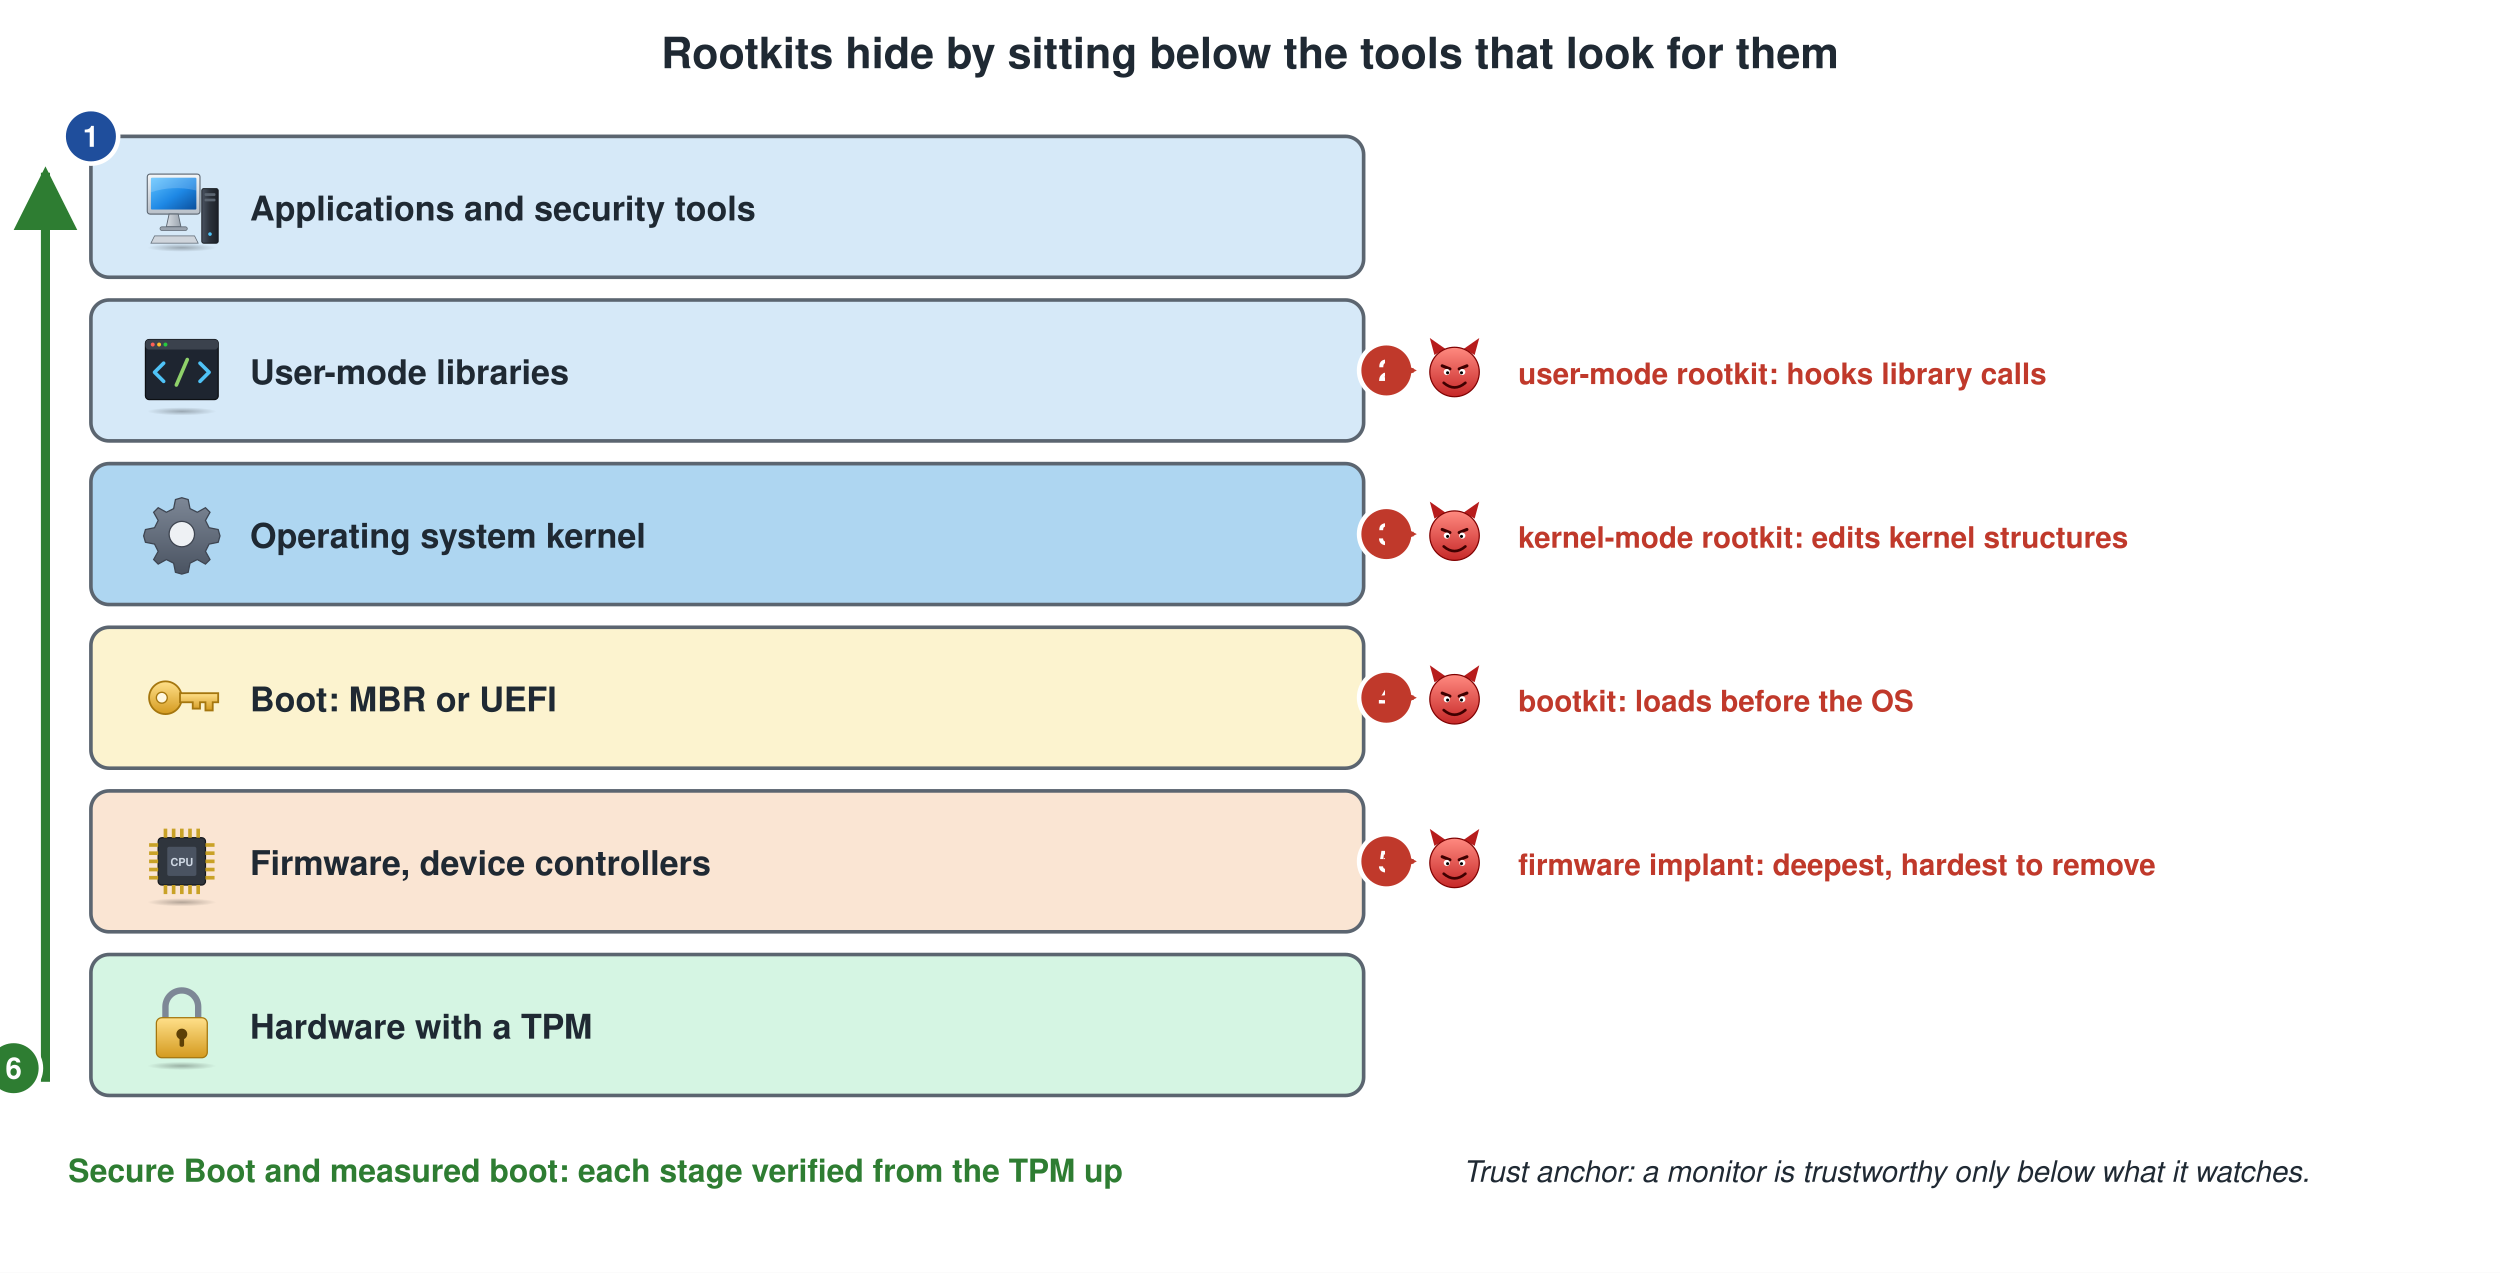
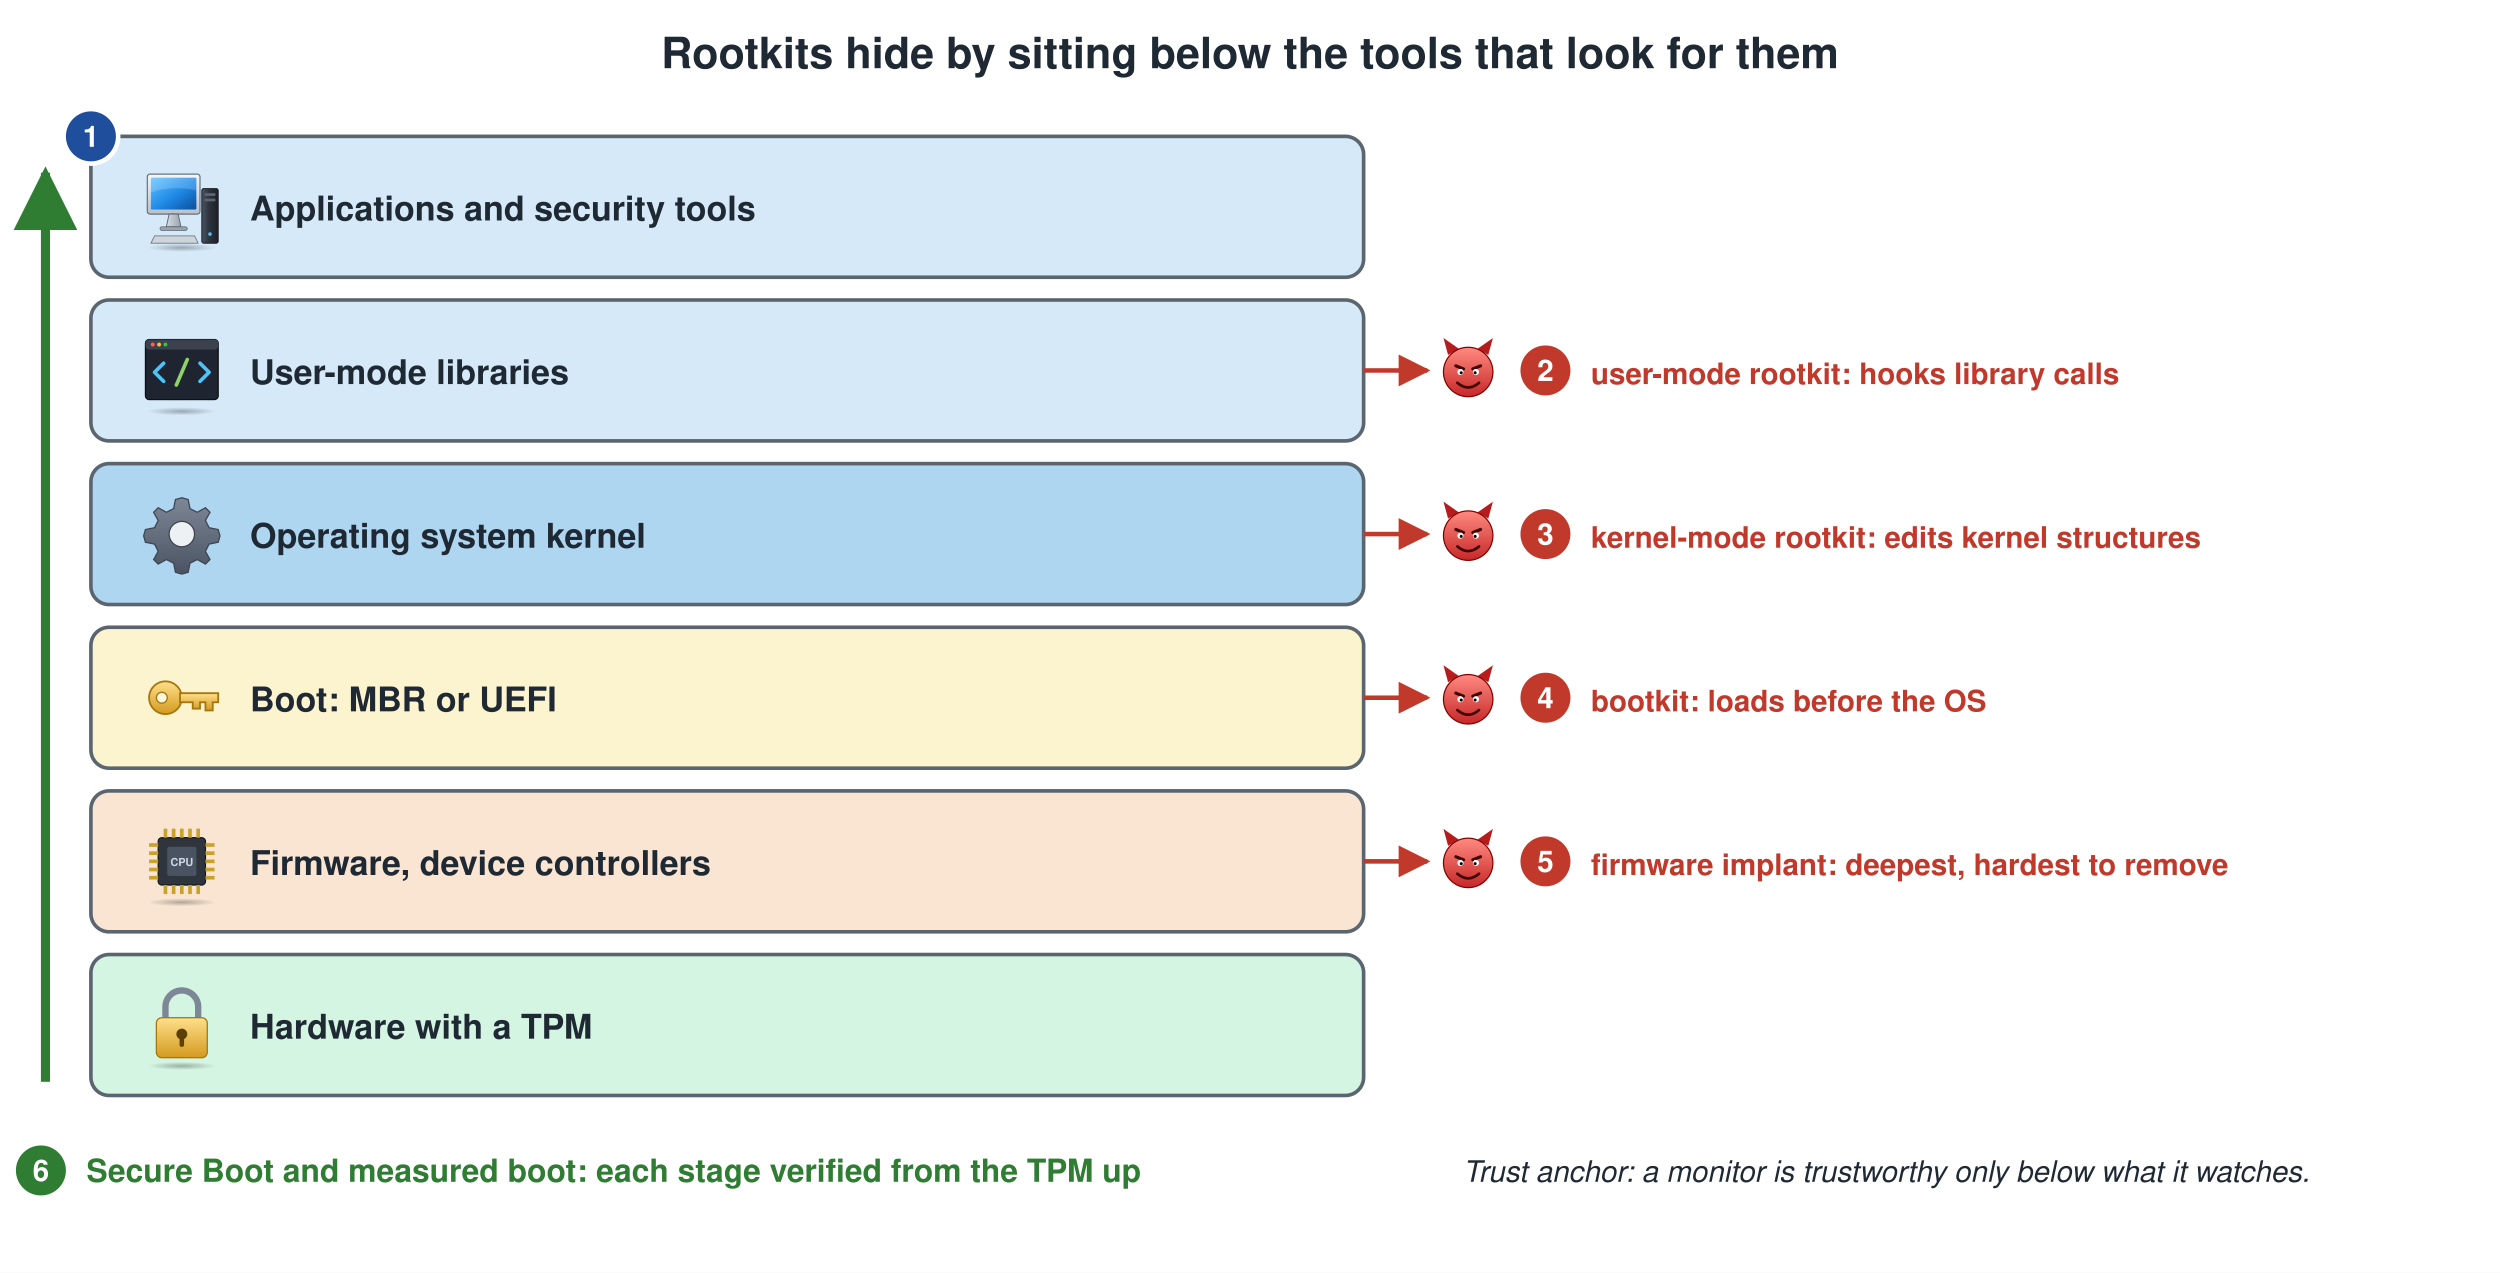
<svg xmlns="http://www.w3.org/2000/svg" viewBox="0 0 1100 560" width="1100" height="560" role="img" aria-labelledby="t d">
  <style>@media (prefers-reduced-motion: no-preference){.st{animation:fig-in .7s ease-out both}.s1{animation-delay:0.00s}.s2{animation-delay:0.90s}.s3{animation-delay:1.80s}.s4{animation-delay:2.70s}.s5{animation-delay:3.60s}.s6{animation-delay:4.50s}}@keyframes fig-in{from{opacity:0}to{opacity:1}}</style>
  <defs>
    <linearGradient id="g-box" x1="0" y1="0" x2="0" y2="1">
      <stop offset="0" stop-color="#f3f8fe" />
      <stop offset="1" stop-color="#c9ddf4" />
    </linearGradient>
    <filter id="f-drop" x="-10%" y="-10%" width="130%" height="140%">
      <feDropShadow dx="1.5" dy="2" stdDeviation="1.6" flood-color="#000" flood-opacity=".18" />
    </filter>
    <marker id="a-2e7d32" viewBox="0 0 10 10" refX="9" refY="5" markerWidth="7" markerHeight="7" orient="auto-start-reverse">
      <path d="M0 0 L10 5 L0 10 Z" fill="#2e7d32" />
    </marker>
    <marker id="a-c0392b" viewBox="0 0 10 10" refX="9" refY="5" markerWidth="7" markerHeight="7" orient="auto-start-reverse">
      <path d="M0 0 L10 5 L0 10 Z" fill="#c0392b" />
    </marker>
    <linearGradient id="g-steel" x1="0" y1="0" x2="1" y2="0">
      <stop offset="0" stop-color="#4a5361" />
      <stop offset=".5" stop-color="#2b313a" />
      <stop offset="1" stop-color="#1c2027" />
    </linearGradient>
    <linearGradient id="g-steel-top" x1="0" y1="0" x2="0" y2="1">
      <stop offset="0" stop-color="#7d8796" />
      <stop offset="1" stop-color="#4a5361" />
    </linearGradient>
    <linearGradient id="g-silver" x1="0" y1="0" x2="0" y2="1">
      <stop offset="0" stop-color="#f4f6f8" />
      <stop offset="1" stop-color="#b9c0c9" />
    </linearGradient>
    <linearGradient id="g-silver-side" x1="0" y1="0" x2="1" y2="0">
      <stop offset="0" stop-color="#d8dde3" />
      <stop offset="1" stop-color="#9aa3ae" />
    </linearGradient>
    <linearGradient id="g-screen" x1="0" y1="0" x2="1" y2="1">
      <stop offset="0" stop-color="#5fc3ff" />
      <stop offset=".55" stop-color="#1e88e5" />
      <stop offset="1" stop-color="#0b4f9c" />
    </linearGradient>
    <linearGradient id="g-router" x1="0" y1="0" x2="0" y2="1">
      <stop offset="0" stop-color="#6fb6e8" />
      <stop offset="1" stop-color="#1f5f99" />
    </linearGradient>
    <linearGradient id="g-router-top" x1="0" y1="0" x2="0" y2="1">
      <stop offset="0" stop-color="#e9f4fc" />
      <stop offset="1" stop-color="#a9cdea" />
    </linearGradient>
    <linearGradient id="g-db" x1="0" y1="0" x2="1" y2="0">
      <stop offset="0" stop-color="#8e99a6" />
      <stop offset=".45" stop-color="#e3e7eb" />
      <stop offset="1" stop-color="#7b8693" />
    </linearGradient>
    <linearGradient id="g-brick" x1="0" y1="0" x2="0" y2="1">
      <stop offset="0" stop-color="#e2774f" />
      <stop offset="1" stop-color="#b2472a" />
    </linearGradient>
    <linearGradient id="g-cloud" x1="0" y1="0" x2="0" y2="1">
      <stop offset="0" stop-color="#ffffff" />
      <stop offset="1" stop-color="#b8dcf5" />
    </linearGradient>
    <linearGradient id="g-skin" x1="0" y1="0" x2="0" y2="1">
      <stop offset="0" stop-color="#f7d7bf" />
      <stop offset="1" stop-color="#e2b394" />
    </linearGradient>
    <linearGradient id="g-suit" x1="0" y1="0" x2="0" y2="1">
      <stop offset="0" stop-color="#4b5563" />
      <stop offset="1" stop-color="#1f2733" />
    </linearGradient>
    <linearGradient id="g-suit2" x1="0" y1="0" x2="0" y2="1">
      <stop offset="0" stop-color="#7b5ea7" />
      <stop offset="1" stop-color="#46336b" />
    </linearGradient>
    <linearGradient id="g-hood" x1="0" y1="0" x2="0" y2="1">
      <stop offset="0" stop-color="#3a3f47" />
      <stop offset="1" stop-color="#0f1216" />
    </linearGradient>
    <linearGradient id="g-robot" x1="0" y1="0" x2="0" y2="1">
      <stop offset="0" stop-color="#e8eef5" />
      <stop offset="1" stop-color="#9fb0c3" />
    </linearGradient>
    <linearGradient id="g-gold" x1="0" y1="0" x2="0" y2="1">
      <stop offset="0" stop-color="#ffe08a" />
      <stop offset="1" stop-color="#d49a1f" />
    </linearGradient>
    <linearGradient id="g-paper" x1="0" y1="0" x2="0" y2="1">
      <stop offset="0" stop-color="#ffffff" />
      <stop offset="1" stop-color="#e4e9ef" />
    </linearGradient>
    <linearGradient id="g-green" x1="0" y1="0" x2="0" y2="1">
      <stop offset="0" stop-color="#7fd38b" />
      <stop offset="1" stop-color="#2e8b45" />
    </linearGradient>
    <linearGradient id="g-red" x1="0" y1="0" x2="0" y2="1">
      <stop offset="0" stop-color="#ff8a80" />
      <stop offset="1" stop-color="#c62828" />
    </linearGradient>
    <radialGradient id="g-shadow">
      <stop offset="0" stop-color="#000" stop-opacity=".28" />
      <stop offset="1" stop-color="#000" stop-opacity="0" />
    </radialGradient>
    <linearGradient id="g-suit3" x1="0" y1="0" x2="0" y2="1">
      <stop offset="0" stop-color="#2e86c1" />
      <stop offset="1" stop-color="#1b4f72" />
    </linearGradient>
    <symbol id="i-desktop" viewBox="0 0 100 100">
      <ellipse cx="50" cy="95" rx="38" ry="4.5" fill="url(#g-shadow)" />
      <rect x="12" y="14" width="58" height="44" rx="3" fill="url(#g-silver)" stroke="#5b6570" stroke-width="1.2" />
      <rect x="16" y="18" width="50" height="35" rx="1" fill="url(#g-screen)" />
      <path d="M16 18 h50 v14 Q40 26 16 34 Z" fill="#fff" opacity=".18" />
      <path d="M36 58 h10 l3 14 h-16 Z" fill="url(#g-silver-side)" stroke="#5b6570" stroke-width="1" />
      <rect x="26" y="72" width="30" height="4" rx="2" fill="#9aa3ae" stroke="#5b6570" stroke-width=".8" />
      <rect x="72" y="30" width="18" height="60" rx="2" fill="url(#g-steel)" stroke="#14181d" stroke-width="1" />
      <rect x="75" y="35" width="12" height="3" rx="1" fill="#5c6672" />
      <rect x="75" y="41" width="12" height="3" rx="1" fill="#5c6672" />
      <circle cx="81" cy="80" r="2" fill="#4fc3f7" />
      <path d="M20 82 h44 l4 8 h-52 Z" fill="#cfd5dc" stroke="#5b6570" stroke-width=".8" />
    </symbol>
    <symbol id="i-code" viewBox="0 0 100 100">
      <ellipse cx="50" cy="95" rx="38" ry="4.5" fill="url(#g-shadow)" />
      <rect x="10" y="16" width="80" height="66" rx="4" fill="#1e2530" stroke="#0d1014" stroke-width="1.4" />
      <rect x="10" y="16" width="80" height="11" rx="4" fill="#3b424d" />
      <circle cx="18" cy="21.5" r="2.2" fill="#ff5f56" />
      <circle cx="25" cy="21.5" r="2.2" fill="#ffbd2e" />
      <circle cx="32" cy="21.5" r="2.2" fill="#27c93f" />
      <path d="M30 42 L20 52 L30 62 M70 42 L80 52 L70 62" fill="none" stroke="#4fc3f7" stroke-width="4" stroke-linecap="round" stroke-linejoin="round" />
      <line x1="56" y1="38" x2="44" y2="66" stroke="#8fd16a" stroke-width="4" stroke-linecap="round" />
    </symbol>
    <symbol id="i-devil" viewBox="0 0 100 100">
      <path d="M24 30 L18 8 L38 22 Z M76 30 L82 8 L62 22 Z" fill="#b71c1c" />
      <circle cx="50" cy="52" r="32" fill="url(#g-red)" stroke="#7f0000" stroke-width="1.6" />
      <path d="M34 44 l10 4 M66 44 l-10 4" stroke="#3e0000" stroke-width="4" stroke-linecap="round" />
      <circle cx="40" cy="52" r="4" fill="#fff" />
      <circle cx="60" cy="52" r="4" fill="#fff" />
      <circle cx="41" cy="53" r="2" fill="#000" />
      <circle cx="59" cy="53" r="2" fill="#000" />
      <path d="M36 66 Q50 78 64 66" fill="none" stroke="#3e0000" stroke-width="3.5" stroke-linecap="round" />
    </symbol>
    <symbol id="i-gear" viewBox="0 0 100 100">
      <path d="M50 10 l7 2 2 10 8 4 9 -5 5 5 -5 9 4 8 10 2 2 7 -2 7 -10 2 -4 8 5 9 -5 5 -9 -5 -8 4 -2 10 -7 2 -7 -2 -2 -10 -8 -4 -9 5 -5 -5 5 -9 -4 -8 -10 -2 -2 -7 2 -7 10 -2 4 -8 -5 -9 5 -5 9 5 8 -4 2 -10 Z" fill="url(#g-steel-top)" stroke="#3d4450" stroke-width="1.4" />
      <circle cx="50" cy="50" r="14" fill="#eef1f4" stroke="#3d4450" stroke-width="1.4" />
    </symbol>
    <symbol id="i-key" viewBox="0 0 100 100">
      <circle cx="32" cy="50" r="18" fill="url(#g-gold)" stroke="#a5760e" stroke-width="2" />
      <circle cx="28" cy="50" r="6" fill="#fff8e1" stroke="#a5760e" stroke-width="1.5" />
      <path d="M48 45 H90 V55 H84 V64 H76 V55 H70 V62 H62 V55 H48 Z" fill="url(#g-gold)" stroke="#a5760e" stroke-width="2" />
    </symbol>
    <symbol id="i-chip" viewBox="0 0 100 100">
      <ellipse cx="50" cy="95" rx="38" ry="4.5" fill="url(#g-shadow)" />
      <rect x="24" y="24" width="52" height="52" rx="4" fill="#2f353d" stroke="#14181d" stroke-width="1.4" />
      <rect x="34" y="34" width="32" height="32" rx="2" fill="#4a5361" />
      <text x="50" y="55" font-size="12" text-anchor="middle" fill="#cfd8e3" font-family="Helvetica,Arial,sans-serif" font-weight="bold">CPU</text>
      <rect x="30" y="14" width="4" height="10" fill="#c9a227" />
      <rect x="30" y="76" width="4" height="10" fill="#c9a227" />
      <rect x="14" y="30" width="10" height="4" fill="#c9a227" />
      <rect x="76" y="30" width="10" height="4" fill="#c9a227" />
      <rect x="39" y="14" width="4" height="10" fill="#c9a227" />
      <rect x="39" y="76" width="4" height="10" fill="#c9a227" />
      <rect x="14" y="39" width="10" height="4" fill="#c9a227" />
      <rect x="76" y="39" width="10" height="4" fill="#c9a227" />
      <rect x="48" y="14" width="4" height="10" fill="#c9a227" />
      <rect x="48" y="76" width="4" height="10" fill="#c9a227" />
      <rect x="14" y="48" width="10" height="4" fill="#c9a227" />
      <rect x="76" y="48" width="10" height="4" fill="#c9a227" />
      <rect x="57" y="14" width="4" height="10" fill="#c9a227" />
      <rect x="57" y="76" width="4" height="10" fill="#c9a227" />
      <rect x="14" y="57" width="10" height="4" fill="#c9a227" />
      <rect x="76" y="57" width="10" height="4" fill="#c9a227" />
      <rect x="66" y="14" width="4" height="10" fill="#c9a227" />
      <rect x="66" y="76" width="4" height="10" fill="#c9a227" />
      <rect x="14" y="66" width="10" height="4" fill="#c9a227" />
      <rect x="76" y="66" width="10" height="4" fill="#c9a227" />
    </symbol>
    <symbol id="i-lock" viewBox="0 0 100 100">
      <ellipse cx="50" cy="95" rx="38" ry="4.5" fill="url(#g-shadow)" />
      <path d="M32 44 V30 a18 18 0 0 1 36 0 V44" fill="none" stroke="#7d8796" stroke-width="7" />
      <rect x="22" y="42" width="56" height="44" rx="6" fill="url(#g-gold)" stroke="#a5760e" stroke-width="1.4" />
      <circle cx="50" cy="60" r="6" fill="#5d4006" />
      <rect x="47.5" y="62" width="5" height="12" rx="2" fill="#5d4006" />
    </symbol>
  </defs>
  <rect width="1100" height="560" fill="#ffffff" />
  <text x="550.0" y="30.0" font-family="Helvetica, Arial, sans-serif" font-size="19" fill="#1f2933" font-weight="bold" text-anchor="middle">Rootkits hide by sitting below the tools that look for them</text>
  <g class="st s1">
    <rect x="40.0" y="60.0" width="560.0" height="62.0" rx="8" fill="#d6e9f8" fill-opacity="1" stroke="#5b6570" stroke-width="1.6" />
  </g>
  <g class="st s1">
    <use href="#i-desktop" x="60.0" y="71.0" width="40" height="40" />
  </g>
  <g class="st s1">
    <text x="110.0" y="97.0" font-family="Helvetica, Arial, sans-serif" font-size="15" fill="#1f2933" font-weight="bold" text-anchor="start">Applications and security tools</text>
  </g>
  <g class="st s1">
    <rect x="40.0" y="132.0" width="560.0" height="62.0" rx="8" fill="#d6e9f8" fill-opacity="1" stroke="#5b6570" stroke-width="1.6" />
  </g>
  <g class="st s1">
    <use href="#i-code" x="60.0" y="143.0" width="40" height="40" />
  </g>
  <g class="st s1">
    <text x="110.0" y="169.0" font-family="Helvetica, Arial, sans-serif" font-size="15" fill="#1f2933" font-weight="bold" text-anchor="start">User-mode libraries</text>
  </g>
  <g class="st s2">
-     <use href="#i-devil" x="623.0" y="146.0" width="34" height="34" />
+     <path d="M600.0 163.0 L628.0 163.0" fill="none" stroke="#c0392b" stroke-width="2" marker-end="url(#a-c0392b)" stroke-linejoin="round" />
  </g>
  <g class="st s2">
-     <text x="668.0" y="169.0" font-family="Helvetica, Arial, sans-serif" font-size="13" fill="#c0392b" font-weight="bold" text-anchor="start">user-mode rootkit: hooks library calls</text>
+     <use href="#i-devil" x="629.0" y="146.0" width="34" height="34" />
  </g>
  <g class="st s2">
-     <circle cx="610" cy="163" r="12" fill="#c0392b" stroke="#fff" stroke-width="2" />
-     <text x="610.0" y="167.6" font-family="Helvetica, Arial, sans-serif" font-size="13" fill="#fff" font-weight="bold" text-anchor="middle">2</text>
+     <text x="700.0" y="169.0" font-family="Helvetica, Arial, sans-serif" font-size="13" fill="#c0392b" font-weight="bold" text-anchor="start">user-mode rootkit: hooks library calls</text>
+   </g>
+   <g class="st s1">
+     <rect x="40.0" y="204.0" width="560.0" height="62.0" rx="8" fill="#aed6f1" fill-opacity="1" stroke="#5b6570" stroke-width="1.6" />
+   </g>
+   <g class="st s1">
+     <use href="#i-gear" x="60.0" y="215.0" width="40" height="40" />
+   </g>
+   <g class="st s1">
+     <text x="110.0" y="241.0" font-family="Helvetica, Arial, sans-serif" font-size="15" fill="#1f2933" font-weight="bold" text-anchor="start">Operating system kernel</text>
+   </g>
+   <g class="st s3">
+     <path d="M600.0 235.0 L628.0 235.0" fill="none" stroke="#c0392b" stroke-width="2" marker-end="url(#a-c0392b)" stroke-linejoin="round" />
+   </g>
+   <g class="st s3">
+     <use href="#i-devil" x="629.0" y="218.0" width="34" height="34" />
+   </g>
+   <g class="st s3">
+     <text x="700.0" y="241.0" font-family="Helvetica, Arial, sans-serif" font-size="13" fill="#c0392b" font-weight="bold" text-anchor="start">kernel-mode rootkit: edits kernel structures</text>
+   </g>
+   <g class="st s1">
+     <rect x="40.0" y="276.0" width="560.0" height="62.0" rx="8" fill="#fcf3cf" fill-opacity="1" stroke="#5b6570" stroke-width="1.6" />
+   </g>
+   <g class="st s1">
+     <use href="#i-key" x="60.0" y="287.0" width="40" height="40" />
+   </g>
+   <g class="st s1">
+     <text x="110.0" y="313.0" font-family="Helvetica, Arial, sans-serif" font-size="15" fill="#1f2933" font-weight="bold" text-anchor="start">Boot: MBR or UEFI</text>
+   </g>
+   <g class="st s4">
+     <path d="M600.0 307.0 L628.0 307.0" fill="none" stroke="#c0392b" stroke-width="2" marker-end="url(#a-c0392b)" stroke-linejoin="round" />
+   </g>
+   <g class="st s4">
+     <use href="#i-devil" x="629.0" y="290.0" width="34" height="34" />
+   </g>
+   <g class="st s4">
+     <text x="700.0" y="313.0" font-family="Helvetica, Arial, sans-serif" font-size="13" fill="#c0392b" font-weight="bold" text-anchor="start">bootkit: loads before the OS</text>
+   </g>
+   <g class="st s1">
+     <rect x="40.0" y="348.0" width="560.0" height="62.0" rx="8" fill="#fae5d3" fill-opacity="1" stroke="#5b6570" stroke-width="1.6" />
+   </g>
+   <g class="st s1">
+     <use href="#i-chip" x="60.0" y="359.0" width="40" height="40" />
+   </g>
+   <g class="st s1">
+     <text x="110.0" y="385.0" font-family="Helvetica, Arial, sans-serif" font-size="15" fill="#1f2933" font-weight="bold" text-anchor="start">Firmware, device controllers</text>
+   </g>
+   <g class="st s5">
+     <path d="M600.0 379.0 L628.0 379.0" fill="none" stroke="#c0392b" stroke-width="2" marker-end="url(#a-c0392b)" stroke-linejoin="round" />
+   </g>
+   <g class="st s5">
+     <use href="#i-devil" x="629.0" y="362.0" width="34" height="34" />
+   </g>
+   <g class="st s5">
+     <text x="700.0" y="385.0" font-family="Helvetica, Arial, sans-serif" font-size="13" fill="#c0392b" font-weight="bold" text-anchor="start">firmware implant: deepest, hardest to remove</text>
+   </g>
+   <g class="st s1">
+     <rect x="40.0" y="420.0" width="560.0" height="62.0" rx="8" fill="#d5f5e3" fill-opacity="1" stroke="#5b6570" stroke-width="1.6" />
+   </g>
+   <g class="st s1">
+     <use href="#i-lock" x="60.0" y="431.0" width="40" height="40" />
+   </g>
+   <g class="st s1">
+     <text x="110.0" y="457.0" font-family="Helvetica, Arial, sans-serif" font-size="15" fill="#1f2933" font-weight="bold" text-anchor="start">Hardware with a TPM</text>
+   </g>
+   <g class="st s6">
+     <path d="M20.0 476.0 L20.0 76.0" fill="none" stroke="#2e7d32" stroke-width="4" marker-end="url(#a-2e7d32)" stroke-linejoin="round" />
+   </g>
+   <g class="st s6">
+     <text x="38.0" y="520.0" font-family="Helvetica, Arial, sans-serif" font-size="14" fill="#2e7d32" font-weight="bold" text-anchor="start">Secure Boot and measured boot: each stage verified from the TPM up</text>
+   </g>
+   <g class="st s6">
+     <text x="830.0" y="520.0" font-family="Helvetica, Arial, sans-serif" font-size="13" fill="#1f2933" font-weight="normal" text-anchor="middle" font-style="italic">Trust anchor: a monitor is trustworthy only below what it watches.</text>
  </g>
  <g class="st s2">
-     <path d="M600.0 163.0 L622.0 163.0" fill="none" stroke="#c0392b" stroke-width="2" marker-end="url(#a-c0392b)" stroke-linejoin="round" />
-   </g>
-   <g class="st s1">
-     <rect x="40.0" y="204.0" width="560.0" height="62.0" rx="8" fill="#aed6f1" fill-opacity="1" stroke="#5b6570" stroke-width="1.6" />
-   </g>
-   <g class="st s1">
-     <use href="#i-gear" x="60.0" y="215.0" width="40" height="40" />
-   </g>
-   <g class="st s1">
-     <text x="110.0" y="241.0" font-family="Helvetica, Arial, sans-serif" font-size="15" fill="#1f2933" font-weight="bold" text-anchor="start">Operating system kernel</text>
+     <circle cx="680" cy="163" r="12" fill="#c0392b" stroke="#fff" stroke-width="2" />
+     <text x="680.0" y="167.6" font-family="Helvetica, Arial, sans-serif" font-size="13" fill="#fff" font-weight="bold" text-anchor="middle">2</text>
  </g>
  <g class="st s3">
-     <use href="#i-devil" x="623.0" y="218.0" width="34" height="34" />
-   </g>
-   <g class="st s3">
-     <text x="668.0" y="241.0" font-family="Helvetica, Arial, sans-serif" font-size="13" fill="#c0392b" font-weight="bold" text-anchor="start">kernel-mode rootkit: edits kernel structures</text>
-   </g>
-   <g class="st s3">
-     <circle cx="610" cy="235" r="12" fill="#c0392b" stroke="#fff" stroke-width="2" />
-     <text x="610.0" y="239.6" font-family="Helvetica, Arial, sans-serif" font-size="13" fill="#fff" font-weight="bold" text-anchor="middle">3</text>
-   </g>
-   <g class="st s3">
-     <path d="M600.0 235.0 L622.0 235.0" fill="none" stroke="#c0392b" stroke-width="2" marker-end="url(#a-c0392b)" stroke-linejoin="round" />
-   </g>
-   <g class="st s1">
-     <rect x="40.0" y="276.0" width="560.0" height="62.0" rx="8" fill="#fcf3cf" fill-opacity="1" stroke="#5b6570" stroke-width="1.6" />
-   </g>
-   <g class="st s1">
-     <use href="#i-key" x="60.0" y="287.0" width="40" height="40" />
-   </g>
-   <g class="st s1">
-     <text x="110.0" y="313.0" font-family="Helvetica, Arial, sans-serif" font-size="15" fill="#1f2933" font-weight="bold" text-anchor="start">Boot: MBR or UEFI</text>
+     <circle cx="680" cy="235" r="12" fill="#c0392b" stroke="#fff" stroke-width="2" />
+     <text x="680.0" y="239.6" font-family="Helvetica, Arial, sans-serif" font-size="13" fill="#fff" font-weight="bold" text-anchor="middle">3</text>
  </g>
  <g class="st s4">
-     <use href="#i-devil" x="623.0" y="290.0" width="34" height="34" />
-   </g>
-   <g class="st s4">
-     <text x="668.0" y="313.0" font-family="Helvetica, Arial, sans-serif" font-size="13" fill="#c0392b" font-weight="bold" text-anchor="start">bootkit: loads before the OS</text>
-   </g>
-   <g class="st s4">
-     <circle cx="610" cy="307" r="12" fill="#c0392b" stroke="#fff" stroke-width="2" />
-     <text x="610.0" y="311.6" font-family="Helvetica, Arial, sans-serif" font-size="13" fill="#fff" font-weight="bold" text-anchor="middle">4</text>
-   </g>
-   <g class="st s4">
-     <path d="M600.0 307.0 L622.0 307.0" fill="none" stroke="#c0392b" stroke-width="2" marker-end="url(#a-c0392b)" stroke-linejoin="round" />
-   </g>
-   <g class="st s1">
-     <rect x="40.0" y="348.0" width="560.0" height="62.0" rx="8" fill="#fae5d3" fill-opacity="1" stroke="#5b6570" stroke-width="1.6" />
-   </g>
-   <g class="st s1">
-     <use href="#i-chip" x="60.0" y="359.0" width="40" height="40" />
-   </g>
-   <g class="st s1">
-     <text x="110.0" y="385.0" font-family="Helvetica, Arial, sans-serif" font-size="15" fill="#1f2933" font-weight="bold" text-anchor="start">Firmware, device controllers</text>
+     <circle cx="680" cy="307" r="12" fill="#c0392b" stroke="#fff" stroke-width="2" />
+     <text x="680.0" y="311.6" font-family="Helvetica, Arial, sans-serif" font-size="13" fill="#fff" font-weight="bold" text-anchor="middle">4</text>
  </g>
  <g class="st s5">
-     <use href="#i-devil" x="623.0" y="362.0" width="34" height="34" />
-   </g>
-   <g class="st s5">
-     <text x="668.0" y="385.0" font-family="Helvetica, Arial, sans-serif" font-size="13" fill="#c0392b" font-weight="bold" text-anchor="start">firmware implant: deepest, hardest to remove</text>
-   </g>
-   <g class="st s5">
-     <circle cx="610" cy="379" r="12" fill="#c0392b" stroke="#fff" stroke-width="2" />
-     <text x="610.0" y="383.6" font-family="Helvetica, Arial, sans-serif" font-size="13" fill="#fff" font-weight="bold" text-anchor="middle">5</text>
-   </g>
-   <g class="st s5">
-     <path d="M600.0 379.0 L622.0 379.0" fill="none" stroke="#c0392b" stroke-width="2" marker-end="url(#a-c0392b)" stroke-linejoin="round" />
-   </g>
-   <g class="st s1">
-     <rect x="40.0" y="420.0" width="560.0" height="62.0" rx="8" fill="#d5f5e3" fill-opacity="1" stroke="#5b6570" stroke-width="1.6" />
-   </g>
-   <g class="st s1">
-     <use href="#i-lock" x="60.0" y="431.0" width="40" height="40" />
-   </g>
-   <g class="st s1">
-     <text x="110.0" y="457.0" font-family="Helvetica, Arial, sans-serif" font-size="15" fill="#1f2933" font-weight="bold" text-anchor="start">Hardware with a TPM</text>
+     <circle cx="680" cy="379" r="12" fill="#c0392b" stroke="#fff" stroke-width="2" />
+     <text x="680.0" y="383.6" font-family="Helvetica, Arial, sans-serif" font-size="13" fill="#fff" font-weight="bold" text-anchor="middle">5</text>
  </g>
  <g class="st s1">
    <circle cx="40" cy="60" r="12" fill="#1f4e9c" stroke="#fff" stroke-width="2" />
    <text x="40.0" y="64.6" font-family="Helvetica, Arial, sans-serif" font-size="13" fill="#fff" font-weight="bold" text-anchor="middle">1</text>
  </g>
  <g class="st s6">
-     <path d="M20.0 476.0 L20.0 76.0" fill="none" stroke="#2e7d32" stroke-width="4" marker-end="url(#a-2e7d32)" stroke-linejoin="round" />
-   </g>
-   <g class="st s6">
-     <text x="30.0" y="520.0" font-family="Helvetica, Arial, sans-serif" font-size="14" fill="#2e7d32" font-weight="bold" text-anchor="start">Secure Boot and measured boot: each stage verified from the TPM up</text>
-   </g>
-   <g class="st s6">
-     <circle cx="6" cy="470" r="12" fill="#2e7d32" stroke="#fff" stroke-width="2" />
-     <text x="6.0" y="474.6" font-family="Helvetica, Arial, sans-serif" font-size="13" fill="#fff" font-weight="bold" text-anchor="middle">6</text>
-   </g>
-   <g class="st s6">
-     <text x="830.0" y="520.0" font-family="Helvetica, Arial, sans-serif" font-size="13" fill="#1f2933" font-weight="normal" text-anchor="middle" font-style="italic">Trust anchor: a monitor is trustworthy only below what it watches.</text>
+     <circle cx="18" cy="515" r="12" fill="#2e7d32" stroke="#fff" stroke-width="2" />
+     <text x="18.0" y="519.6" font-family="Helvetica, Arial, sans-serif" font-size="13" fill="#fff" font-weight="bold" text-anchor="middle">6</text>
  </g>
</svg>
